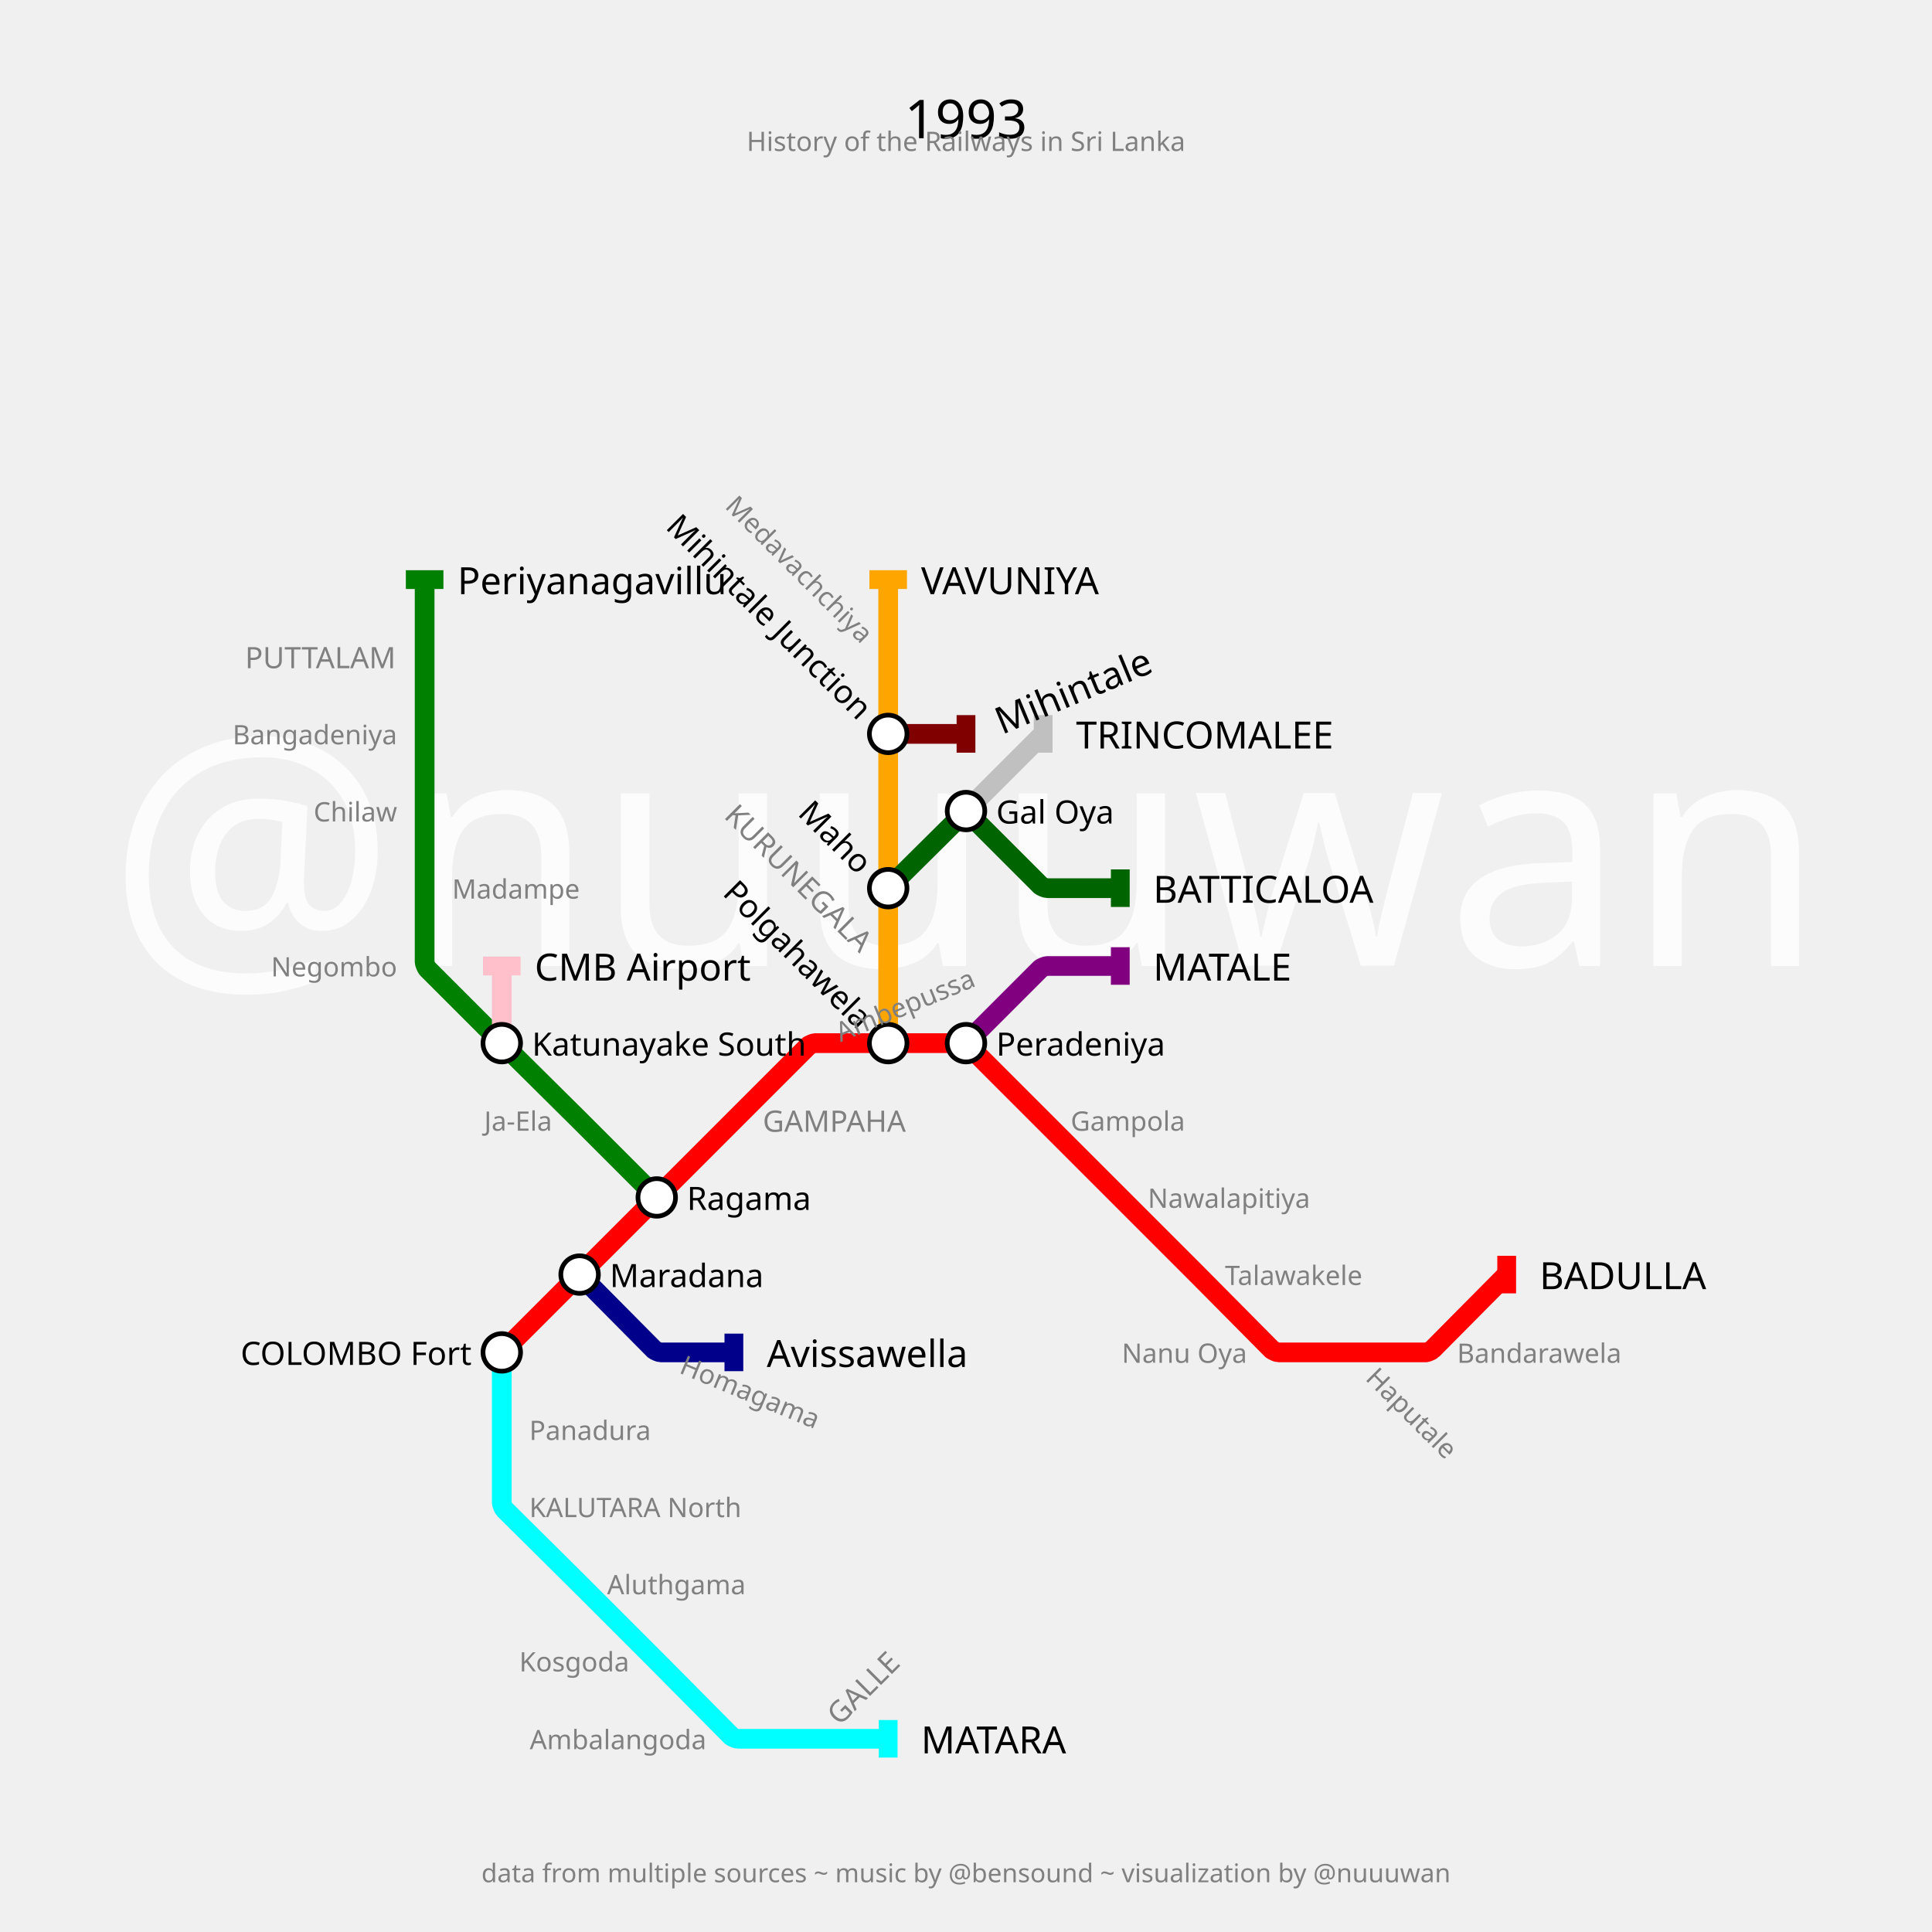
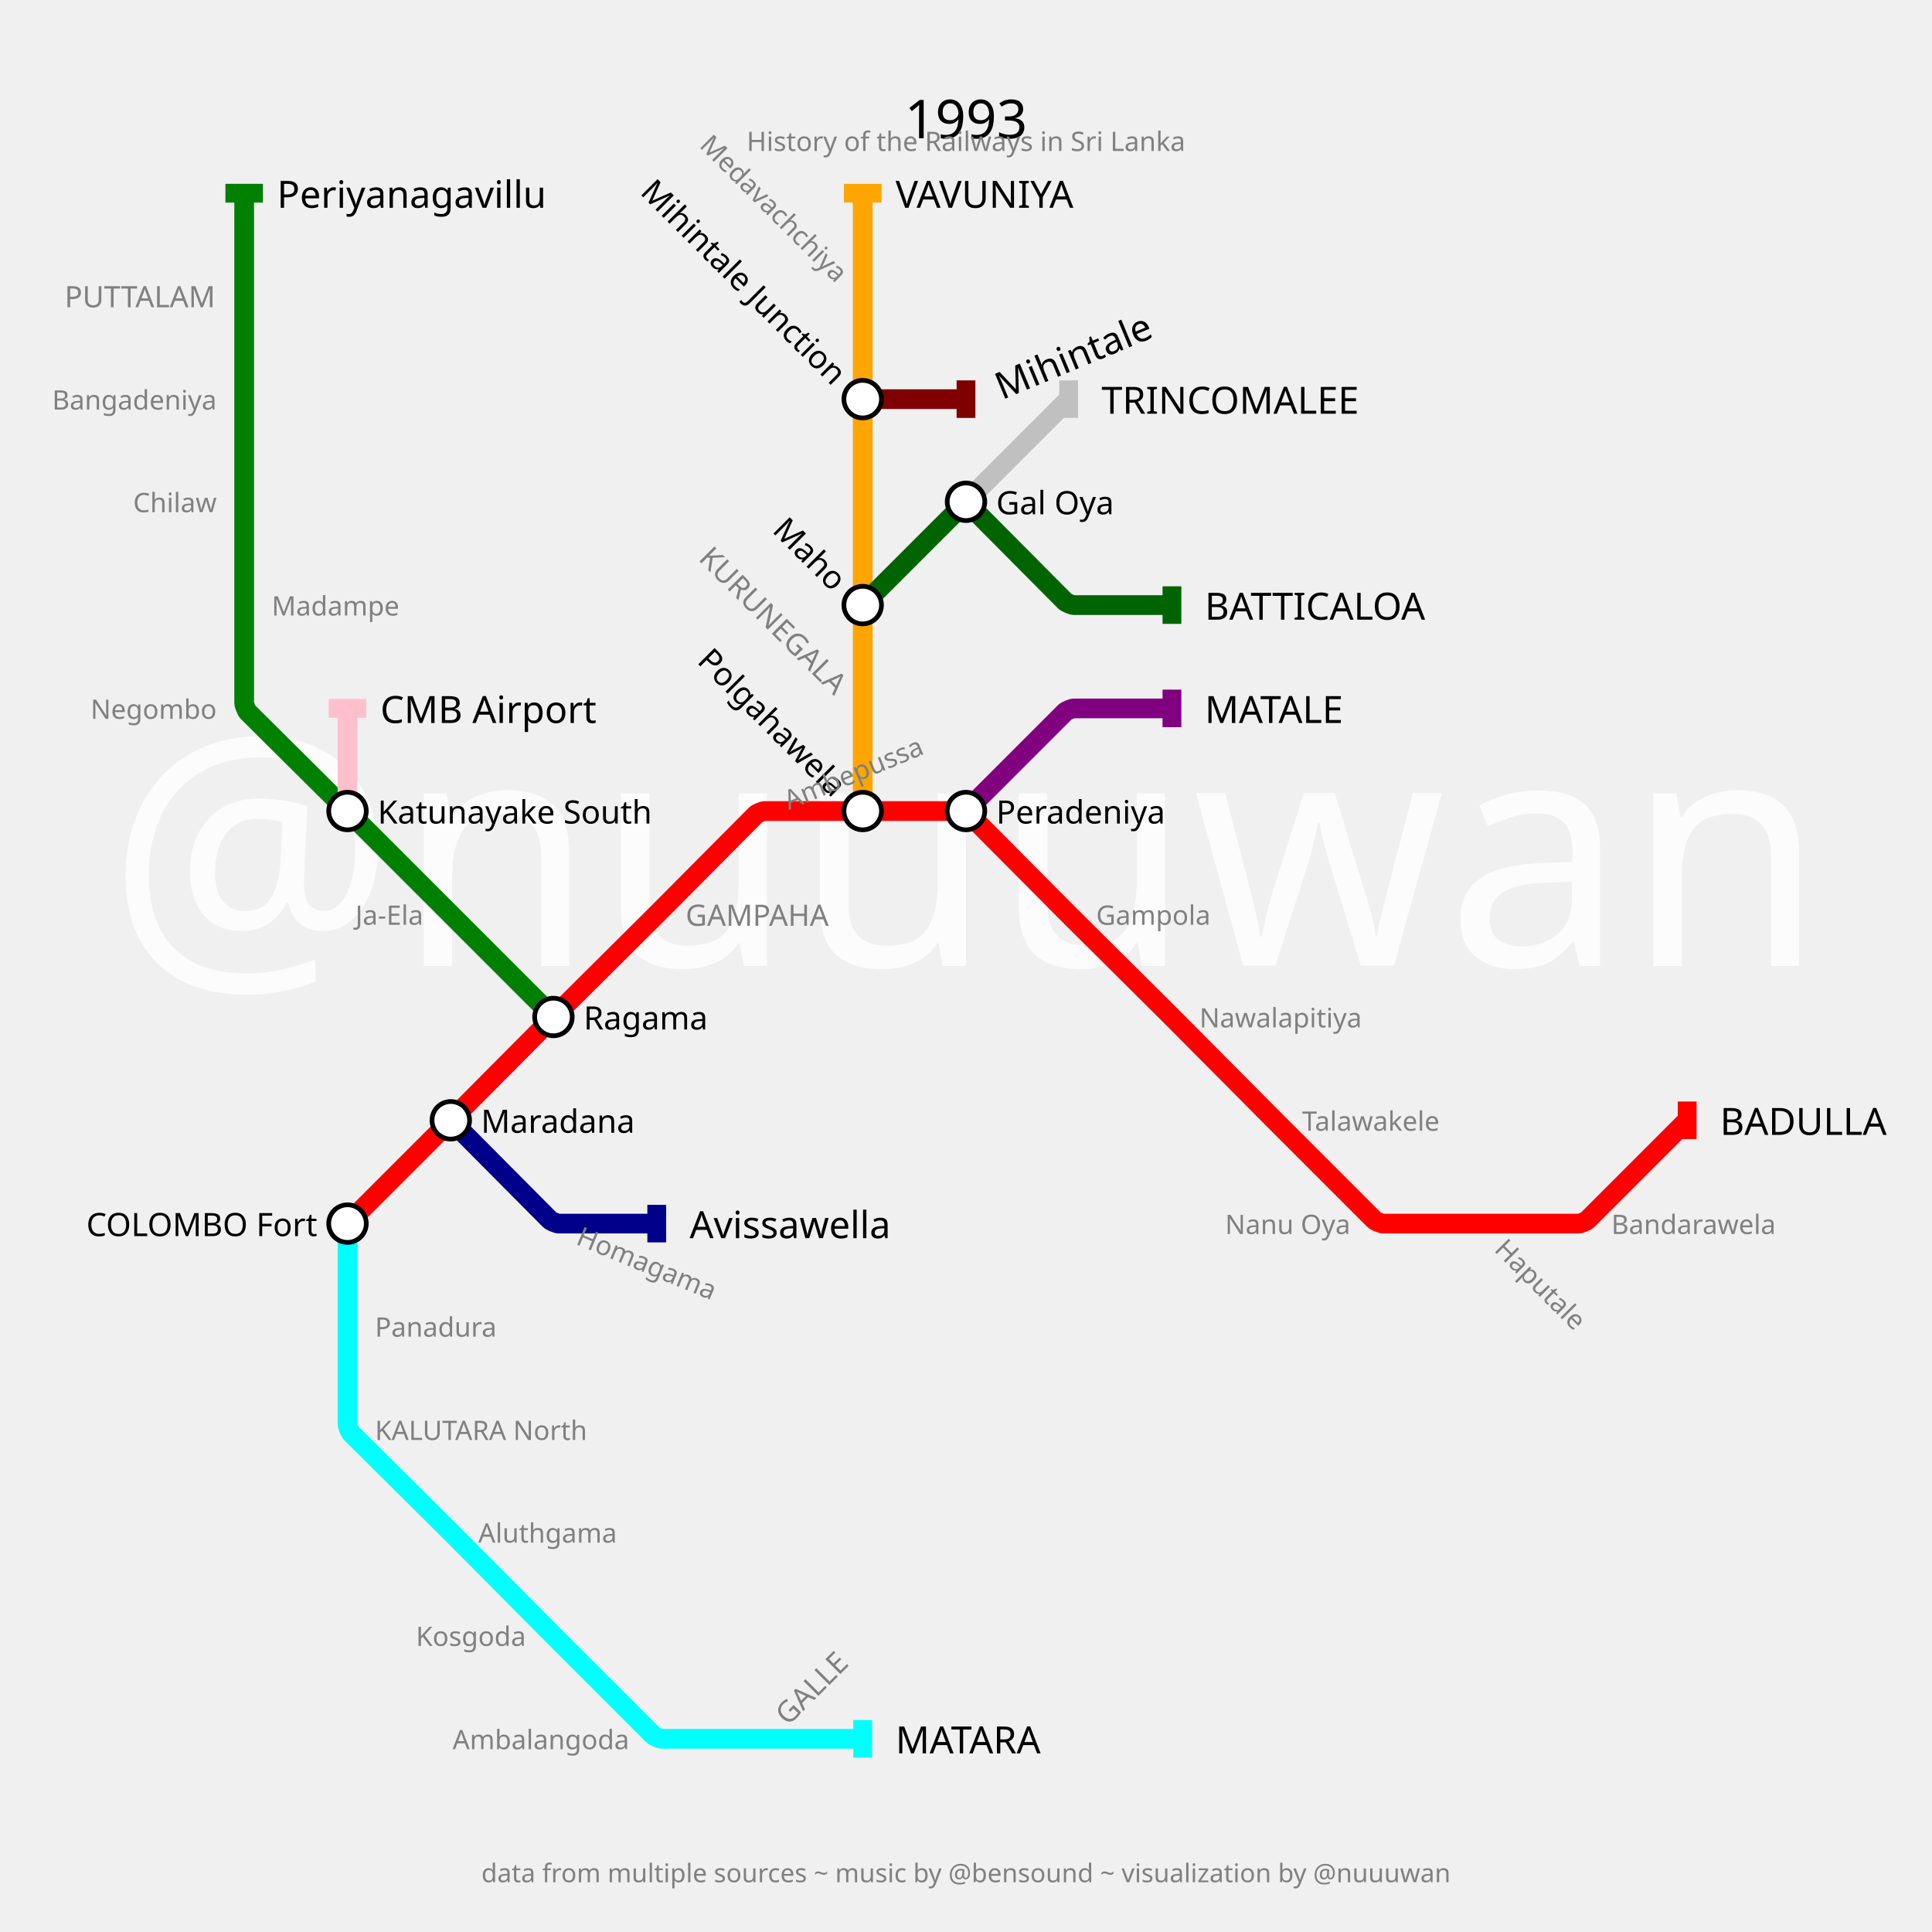
<svg xmlns="http://www.w3.org/2000/svg" width="2880" height="2880" padding="288">
  <text fill="#fcfcfc" stroke="none" font-size="480.0" font-family="p22" x="1440.0" y="1440.0" text-anchor="middle" dominant-baseline="center">@nuuuwan</text>
  <text fill="black" stroke="none" font-size="80" font-family="p22" x="1440.0" y="144.0" text-anchor="middle" dominant-baseline="hanging">1993</text>
  <text fill="gray" stroke="none" font-size="40" font-family="p22" x="1440.0" y="194.0" text-anchor="middle" dominant-baseline="hanging">History of the Railways in Sri Lanka</text>
  <text fill="gray" stroke="none" font-size="38.4" font-family="p22" x="1440.0" y="2776.0" text-anchor="middle" dominant-baseline="text-top">data from multiple sources ~ music by @bensound ~ visualization by @nuuuwan</text>
  <g>
-     <path fill="none" stroke-width="29.4" stroke-opacity="1" d="M 748.0,2016.0 L 864.0,1900.0 L 979.0,1785.0 L 1094.0,1670.0 L 1204.934,1559.066 C 1206.289,1557.711 1212.833,1555.0 1214.75,1555.0 L 1324.0,1555.0 L 1434.2,1555.0 C 1436.133,1555.0 1442.734,1557.734 1444.101,1559.101 L 1555.0,1670.0 L 1670.0,1785.0 L 1779.25,1894.25 C 1781.167,1896.167 1788.817,1903.85 1790.725,1905.775 L 1895.917,2011.881 C 1897.278,2013.254 1903.867,2016.0 1905.8,2016.0 L 2016.0,2016.0 L 2125.25,2016.0 C 2127.167,2016.0 2133.699,2013.278 2135.048,2011.917 L 2246.0,1900.0" stroke="red" />
-     <rect stroke="none" fill-opacity="1" x="2232" y="1872" width="28" height="56" fill="red" />
+     <path fill="none" stroke-width="29.4" stroke-opacity="1" d="M 518.0,1824.0 L 664.325,1677.675 C 666.883,1675.117 677.1,1664.867 679.65,1662.3 L 817.732,1523.315 C 820.155,1520.877 829.877,1511.155 832.315,1508.733 L 971.666,1370.287 C 974.111,1367.858 983.858,1358.111 986.287,1355.666 L 1126.573,1214.462 C 1128.382,1212.642 1137.133,1209.0 1139.7,1209.0 L 1286.0,1209.0 L 1432.3,1209.0 C 1434.867,1209.0 1443.618,1212.642 1445.427,1214.462 L 1585.621,1355.573 C 1588.081,1358.049 1597.951,1367.919 1600.427,1370.379 L 1739.671,1508.719 C 1742.114,1511.146 1751.854,1520.886 1754.281,1523.329 L 1892.714,1662.666 C 1895.143,1665.111 1904.873,1674.873 1907.31,1677.31 L 2048.555,1818.555 C 2050.37,1820.37 2059.133,1824.0 2061.7,1824.0 L 2208.0,1824.0 L 2353.35,1824.0 C 2355.9,1824.0 2364.606,1820.394 2366.409,1818.591 L 2515.0,1670.0" stroke="red" />
+     <rect stroke="none" fill-opacity="1" x="2501" y="1642" width="28" height="56" fill="red" />
  </g>
  <g>
-     <path fill="none" stroke-width="29.4" stroke-opacity="1" d="M 1440.0,1555.0 L 1550.934,1444.066 C 1552.289,1442.711 1558.833,1440.0 1560.75,1440.0 L 1670.0,1440.0" stroke="purple" />
-     <rect stroke="none" fill-opacity="1" x="1656" y="1412" width="28" height="56" fill="purple" />
+     <path fill="none" stroke-width="29.4" stroke-opacity="1" d="M 1440.0,1209.0 L 1587.555,1061.445 C 1589.37,1059.63 1598.133,1056.0 1600.7,1056.0 L 1747.0,1056.0" stroke="purple" />
+     <rect stroke="none" fill-opacity="1" x="1733" y="1028" width="28" height="56" fill="purple" />
  </g>
  <g>
-     <path fill="none" stroke-width="29.4" stroke-opacity="1" d="M 748.0,2016.0 L 748.0,2131.0 L 748.0,2240.25 C 748.0,2242.167 750.722,2248.699 752.083,2250.048 L 858.404,2355.452 C 860.269,2357.302 867.715,2364.715 869.572,2366.572 L 973.529,2470.529 C 975.352,2472.352 982.632,2479.663 984.448,2481.495 L 1089.952,2587.917 C 1091.301,2589.278 1097.833,2592.0 1099.75,2592.0 L 1209.0,2592.0 L 1324.0,2592.0" stroke="cyan" />
-     <rect stroke="none" fill-opacity="1" x="1310" y="2564" width="28" height="56" fill="cyan" />
+     <path fill="none" stroke-width="29.4" stroke-opacity="1" d="M 518.0,1824.0 L 518.0,1977.0 L 518.0,2123.3 C 518.0,2125.867 521.642,2134.618 523.462,2136.427 L 664.573,2276.621 C 667.049,2279.081 676.919,2288.951 679.379,2291.427 L 817.719,2430.671 C 820.146,2433.114 829.87,2442.87 832.305,2445.305 L 973.591,2586.591 C 975.394,2588.394 984.1,2592.0 986.65,2592.0 L 1132.0,2592.0 L 1286.0,2592.0" stroke="cyan" />
+     <rect stroke="none" fill-opacity="1" x="1272" y="2564" width="28" height="56" fill="cyan" />
  </g>
  <g>
-     <path fill="none" stroke-width="29.4" stroke-opacity="1" d="M 1324.0,1555.0 L 1324.0,1440.0 L 1324.0,1324.0 L 1324.0,1209.0 L 1324.0,1094.0 L 1324.0,979.0 L 1324.0,864.0" stroke="orange" />
-     <rect stroke="none" fill-opacity="1" x="1296" y="850" width="56" height="28" fill="orange" />
+     <path fill="none" stroke-width="29.4" stroke-opacity="1" d="M 1286.0,1209.0 L 1286.0,1056.0 L 1286.0,902.0 L 1286.0,748.0 L 1286.0,595.0 L 1286.0,441.0 L 1286.0,288.0" stroke="orange" />
+     <rect stroke="none" fill-opacity="1" x="1258" y="274" width="56" height="28" fill="orange" />
  </g>
  <g>
-     <path fill="none" stroke-width="29.4" stroke-opacity="1" d="M 864.0,1900.0 L 974.952,2011.917 C 976.301,2013.278 982.833,2016.0 984.75,2016.0 L 1094.0,2016.0" stroke="darkblue" />
-     <rect stroke="none" fill-opacity="1" x="1080" y="1988" width="28" height="56" fill="darkblue" />
+     <path fill="none" stroke-width="29.4" stroke-opacity="1" d="M 672.0,1670.0 L 819.573,1818.538 C 821.382,1820.358 830.133,1824.0 832.7,1824.0 L 979.0,1824.0" stroke="darkblue" />
+     <rect stroke="none" fill-opacity="1" x="965" y="1796" width="28" height="56" fill="darkblue" />
  </g>
  <g>
-     <path fill="none" stroke-width="29.4" stroke-opacity="1" d="M 979.0,1785.0 L 869.75,1675.75 C 867.833,1673.833 860.15,1666.183 858.225,1664.275 L 753.511,1560.464 C 751.674,1558.642 744.342,1551.342 742.512,1549.512 L 637.101,1444.101 C 635.734,1442.734 633.0,1436.133 633.0,1434.2 L 633.0,1324.0 L 633.0,1209.0 L 633.0,1094.0 L 633.0,979.0 L 633.0,864.0" stroke="green" />
-     <rect stroke="none" fill-opacity="1" x="605" y="850" width="56" height="28" fill="green" />
+     <path fill="none" stroke-width="29.4" stroke-opacity="1" d="M 825.0,1516.0 L 672.0,1363.0 L 525.675,1216.675 C 523.117,1214.117 512.867,1203.9 510.3,1201.35 L 369.462,1061.427 C 367.642,1059.618 364.0,1050.867 364.0,1048.3 L 364.0,902.0 L 364.0,748.0 L 364.0,595.0 L 364.0,441.0 L 364.0,288.0" stroke="green" />
+     <rect stroke="none" fill-opacity="1" x="336" y="274" width="56" height="28" fill="green" />
  </g>
  <g>
-     <path fill="none" stroke-width="29.4" stroke-opacity="1" d="M 1324.0,1324.0 L 1434.225,1214.725 C 1436.15,1212.817 1443.833,1212.833 1445.75,1214.75 L 1550.934,1319.934 C 1552.289,1321.289 1558.833,1324.0 1560.75,1324.0 L 1670.0,1324.0" stroke="darkgreen" />
-     <rect stroke="none" fill-opacity="1" x="1656" y="1296" width="28" height="56" fill="darkgreen" />
+     <path fill="none" stroke-width="29.4" stroke-opacity="1" d="M 1286.0,902.0 L 1432.325,755.675 C 1434.883,753.117 1445.1,753.133 1447.65,755.7 L 1587.573,896.538 C 1589.382,898.358 1598.133,902.0 1600.7,902.0 L 1747.0,902.0" stroke="darkgreen" />
+     <rect stroke="none" fill-opacity="1" x="1733" y="874" width="28" height="56" fill="darkgreen" />
  </g>
  <g>
-     <path fill="none" stroke-width="29.4" stroke-opacity="1" d="M 1440.0,1209.0 L 1555.0,1094.0" stroke="silver" />
-     <rect stroke="none" fill-opacity="1" x="1541" y="1066" width="28" height="56" fill="silver" />
+     <path fill="none" stroke-width="29.4" stroke-opacity="1" d="M 1440.0,748.0 L 1593.0,595.0" stroke="silver" />
+     <rect stroke="none" fill-opacity="1" x="1579" y="567" width="28" height="56" fill="silver" />
  </g>
  <g>
-     <path fill="none" stroke-width="29.4" stroke-opacity="1" d="M 748.0,1555.0 L 748.0,1440.0" stroke="pink" />
-     <rect stroke="none" fill-opacity="1" x="720" y="1426" width="56" height="28" fill="pink" />
+     <path fill="none" stroke-width="29.4" stroke-opacity="1" d="M 518.0,1209.0 L 518.0,1056.0" stroke="pink" />
+     <rect stroke="none" fill-opacity="1" x="490" y="1042" width="56" height="28" fill="pink" />
  </g>
  <g>
-     <path fill="none" stroke-width="29.4" stroke-opacity="1" d="M 1324.0,1094.0 L 1440.0,1094.0" stroke="maroon" />
-     <rect stroke="none" fill-opacity="1" x="1426" y="1066" width="28" height="56" fill="maroon" />
+     <path fill="none" stroke-width="29.4" stroke-opacity="1" d="M 1286.0,595.0 L 1440.0,595.0" stroke="maroon" />
+     <rect stroke="none" fill-opacity="1" x="1426" y="567" width="28" height="56" fill="maroon" />
  </g>
  <g>
-     <text fill="black" stroke="none" font-size="56.0" font-family="p22" font-weight="100" text-anchor="start" dominant-baseline="central" x="2295.0" y="1900" transform="translate(2246,1900) rotate(0) translate(-2246,-1900)">BADULLA</text>
+     <text fill="black" stroke="none" font-size="56.0" font-family="p22" font-weight="100" text-anchor="start" dominant-baseline="central" x="2564.0" y="1670" transform="translate(2515,1670) rotate(0) translate(-2515,-1670)">BADULLA</text>
  </g>
  <g>
-     <text fill="black" stroke="none" font-size="56.0" font-family="p22" font-weight="100" text-anchor="start" dominant-baseline="central" x="1719.0" y="1440" transform="translate(1670,1440) rotate(0) translate(-1670,-1440)">MATALE</text>
+     <text fill="black" stroke="none" font-size="56.0" font-family="p22" font-weight="100" text-anchor="start" dominant-baseline="central" x="1796.0" y="1056" transform="translate(1747,1056) rotate(0) translate(-1747,-1056)">MATALE</text>
  </g>
  <g>
-     <text fill="black" stroke="none" font-size="56.0" font-family="p22" font-weight="100" text-anchor="start" dominant-baseline="central" x="1373.0" y="2592" transform="translate(1324,2592) rotate(0) translate(-1324,-2592)">MATARA</text>
+     <text fill="black" stroke="none" font-size="56.0" font-family="p22" font-weight="100" text-anchor="start" dominant-baseline="central" x="1335.0" y="2592" transform="translate(1286,2592) rotate(0) translate(-1286,-2592)">MATARA</text>
  </g>
  <g>
-     <text fill="black" stroke="none" font-size="56.0" font-family="p22" font-weight="100" text-anchor="start" dominant-baseline="central" x="1373.0" y="864" transform="translate(1324,864) rotate(0) translate(-1324,-864)">VAVUNIYA</text>
+     <text fill="black" stroke="none" font-size="56.0" font-family="p22" font-weight="100" text-anchor="start" dominant-baseline="central" x="1335.0" y="288" transform="translate(1286,288) rotate(0) translate(-1286,-288)">VAVUNIYA</text>
  </g>
  <g>
-     <text fill="black" stroke="none" font-size="56.0" font-family="p22" font-weight="100" text-anchor="start" dominant-baseline="central" x="1143.0" y="2016" transform="translate(1094,2016) rotate(0) translate(-1094,-2016)">Avissawella</text>
+     <text fill="black" stroke="none" font-size="56.0" font-family="p22" font-weight="100" text-anchor="start" dominant-baseline="central" x="1028.0" y="1824" transform="translate(979,1824) rotate(0) translate(-979,-1824)">Avissawella</text>
  </g>
  <g>
-     <text fill="black" stroke="none" font-size="56.0" font-family="p22" font-weight="100" text-anchor="start" dominant-baseline="central" x="682.0" y="864" transform="translate(633,864) rotate(0) translate(-633,-864)">Periyanagavillu</text>
+     <text fill="black" stroke="none" font-size="56.0" font-family="p22" font-weight="100" text-anchor="start" dominant-baseline="central" x="413.0" y="288" transform="translate(364,288) rotate(0) translate(-364,-288)">Periyanagavillu</text>
  </g>
  <g>
-     <text fill="black" stroke="none" font-size="56.0" font-family="p22" font-weight="100" text-anchor="start" dominant-baseline="central" x="1719.0" y="1324" transform="translate(1670,1324) rotate(0) translate(-1670,-1324)">BATTICALOA</text>
+     <text fill="black" stroke="none" font-size="56.0" font-family="p22" font-weight="100" text-anchor="start" dominant-baseline="central" x="1796.0" y="902" transform="translate(1747,902) rotate(0) translate(-1747,-902)">BATTICALOA</text>
  </g>
  <g>
-     <text fill="black" stroke="none" font-size="56.0" font-family="p22" font-weight="100" text-anchor="start" dominant-baseline="central" x="1604.0" y="1094" transform="translate(1555,1094) rotate(0) translate(-1555,-1094)">TRINCOMALEE</text>
+     <text fill="black" stroke="none" font-size="56.0" font-family="p22" font-weight="100" text-anchor="start" dominant-baseline="central" x="1642.0" y="595" transform="translate(1593,595) rotate(0) translate(-1593,-595)">TRINCOMALEE</text>
  </g>
  <g>
-     <text fill="black" stroke="none" font-size="56.0" font-family="p22" font-weight="100" text-anchor="start" dominant-baseline="central" x="797.0" y="1440" transform="translate(748,1440) rotate(0) translate(-748,-1440)">CMB Airport</text>
+     <text fill="black" stroke="none" font-size="56.0" font-family="p22" font-weight="100" text-anchor="start" dominant-baseline="central" x="567.0" y="1056" transform="translate(518,1056) rotate(0) translate(-518,-1056)">CMB Airport</text>
  </g>
  <g>
-     <text fill="black" stroke="none" font-size="56.0" font-family="p22" font-weight="100" text-anchor="start" dominant-baseline="central" x="1489.0" y="1094" transform="translate(1440,1094) rotate(-22.5) translate(-1440,-1094)">Mihintale</text>
+     <text fill="black" stroke="none" font-size="56.0" font-family="p22" font-weight="100" text-anchor="start" dominant-baseline="central" x="1489.0" y="595" transform="translate(1440,595) rotate(-22.5) translate(-1440,-595)">Mihintale</text>
  </g>
  <g>
-     <circle r="28" fill="white" stroke="black" stroke-width="7.0" cx="748" cy="2016" />
-     <text fill="black" stroke="none" font-size="48.0" font-family="p22" font-weight="100" text-anchor="end" dominant-baseline="central" x="703.0" y="2016" transform="translate(748,2016) rotate(0) translate(-748,-2016)">COLOMBO Fort</text>
+     <circle r="28" fill="white" stroke="black" stroke-width="7.0" cx="518" cy="1824" />
+     <text fill="black" stroke="none" font-size="48.0" font-family="p22" font-weight="100" text-anchor="end" dominant-baseline="central" x="473.0" y="1824" transform="translate(518,1824) rotate(0) translate(-518,-1824)">COLOMBO Fort</text>
  </g>
  <g>
-     <circle r="28" fill="white" stroke="black" stroke-width="7.0" cx="864" cy="1900" />
-     <text fill="black" stroke="none" font-size="48.0" font-family="p22" font-weight="100" text-anchor="start" dominant-baseline="central" x="909.0" y="1900" transform="translate(864,1900) rotate(0) translate(-864,-1900)">Maradana</text>
+     <circle r="28" fill="white" stroke="black" stroke-width="7.0" cx="672" cy="1670" />
+     <text fill="black" stroke="none" font-size="48.0" font-family="p22" font-weight="100" text-anchor="start" dominant-baseline="central" x="717.0" y="1670" transform="translate(672,1670) rotate(0) translate(-672,-1670)">Maradana</text>
  </g>
  <g>
-     <circle r="28" fill="white" stroke="black" stroke-width="7.0" cx="979" cy="1785" />
-     <text fill="black" stroke="none" font-size="48.0" font-family="p22" font-weight="100" text-anchor="start" dominant-baseline="central" x="1024.0" y="1785" transform="translate(979,1785) rotate(0) translate(-979,-1785)">Ragama</text>
+     <circle r="28" fill="white" stroke="black" stroke-width="7.0" cx="825" cy="1516" />
+     <text fill="black" stroke="none" font-size="48.0" font-family="p22" font-weight="100" text-anchor="start" dominant-baseline="central" x="870.0" y="1516" transform="translate(825,1516) rotate(0) translate(-825,-1516)">Ragama</text>
  </g>
  <g>
-     <circle r="28" fill="white" stroke="black" stroke-width="7.0" cx="1324" cy="1555" />
-     <text fill="black" stroke="none" font-size="48.0" font-family="p22" font-weight="100" text-anchor="end" dominant-baseline="central" x="1279.0" y="1555" transform="translate(1324,1555) rotate(45) translate(-1324,-1555)">Polgahawela</text>
-   </g>
-   <g>
-     <circle r="28" fill="white" stroke="black" stroke-width="7.0" cx="1440" cy="1555" />
-     <text fill="black" stroke="none" font-size="48.0" font-family="p22" font-weight="100" text-anchor="start" dominant-baseline="central" x="1485.0" y="1555" transform="translate(1440,1555) rotate(0) translate(-1440,-1555)">Peradeniya</text>
-   </g>
-   <g>
-     <circle r="28" fill="white" stroke="black" stroke-width="7.0" cx="1324" cy="1324" />
-     <text fill="black" stroke="none" font-size="48.0" font-family="p22" font-weight="100" text-anchor="end" dominant-baseline="central" x="1279.0" y="1324" transform="translate(1324,1324) rotate(45) translate(-1324,-1324)">Maho</text>
-   </g>
-   <g>
-     <circle r="28" fill="white" stroke="black" stroke-width="7.0" cx="1324" cy="1094" />
-     <text fill="black" stroke="none" font-size="48.0" font-family="p22" font-weight="100" text-anchor="end" dominant-baseline="central" x="1279.0" y="1094" transform="translate(1324,1094) rotate(45) translate(-1324,-1094)">Mihintale Junction</text>
-   </g>
-   <g>
-     <circle r="28" fill="white" stroke="black" stroke-width="7.0" cx="748" cy="1555" />
-     <text fill="black" stroke="none" font-size="48.0" font-family="p22" font-weight="100" text-anchor="start" dominant-baseline="central" x="793.0" y="1555" transform="translate(748,1555) rotate(0) translate(-748,-1555)">Katunayake South</text>
+     <circle r="28" fill="white" stroke="black" stroke-width="7.0" cx="1286" cy="1209" />
+     <text fill="black" stroke="none" font-size="48.0" font-family="p22" font-weight="100" text-anchor="end" dominant-baseline="central" x="1241.0" y="1209" transform="translate(1286,1209) rotate(45) translate(-1286,-1209)">Polgahawela</text>
  </g>
  <g>
    <circle r="28" fill="white" stroke="black" stroke-width="7.0" cx="1440" cy="1209" />
-     <text fill="black" stroke="none" font-size="48.0" font-family="p22" font-weight="100" text-anchor="start" dominant-baseline="central" x="1485.0" y="1209" transform="translate(1440,1209) rotate(0) translate(-1440,-1209)">Gal Oya</text>
+     <text fill="black" stroke="none" font-size="48.0" font-family="p22" font-weight="100" text-anchor="start" dominant-baseline="central" x="1485.0" y="1209" transform="translate(1440,1209) rotate(0) translate(-1440,-1209)">Peradeniya</text>
  </g>
  <g>
-     <text fill="gray" stroke="none" font-size="44.0" font-family="p22" font-weight="100" text-anchor="start" dominant-baseline="central" x="1137.0" y="1670" transform="translate(1094,1670) rotate(0) translate(-1094,-1670)">GAMPAHA</text>
+     <circle r="28" fill="white" stroke="black" stroke-width="7.0" cx="1286" cy="902" />
+     <text fill="black" stroke="none" font-size="48.0" font-family="p22" font-weight="100" text-anchor="end" dominant-baseline="central" x="1241.0" y="902" transform="translate(1286,902) rotate(45) translate(-1286,-902)">Maho</text>
+   </g>
+   <g>
+     <circle r="28" fill="white" stroke="black" stroke-width="7.0" cx="1286" cy="595" />
+     <text fill="black" stroke="none" font-size="48.0" font-family="p22" font-weight="100" text-anchor="end" dominant-baseline="central" x="1241.0" y="595" transform="translate(1286,595) rotate(45) translate(-1286,-595)">Mihintale Junction</text>
+   </g>
+   <g>
+     <circle r="28" fill="white" stroke="black" stroke-width="7.0" cx="518" cy="1209" />
+     <text fill="black" stroke="none" font-size="48.0" font-family="p22" font-weight="100" text-anchor="start" dominant-baseline="central" x="563.0" y="1209" transform="translate(518,1209) rotate(0) translate(-518,-1209)">Katunayake South</text>
+   </g>
+   <g>
+     <circle r="28" fill="white" stroke="black" stroke-width="7.0" cx="1440" cy="748" />
+     <text fill="black" stroke="none" font-size="48.0" font-family="p22" font-weight="100" text-anchor="start" dominant-baseline="central" x="1485.0" y="748" transform="translate(1440,748) rotate(0) translate(-1440,-748)">Gal Oya</text>
+   </g>
+   <g>
+     <text fill="gray" stroke="none" font-size="44.0" font-family="p22" font-weight="100" text-anchor="start" dominant-baseline="central" x="1022.0" y="1363" transform="translate(979,1363) rotate(0) translate(-979,-1363)">GAMPAHA</text>
  </g>
  <g />
  <g>
-     <text fill="gray" stroke="none" font-size="44.0" font-family="p22" font-weight="100" text-anchor="start" dominant-baseline="central" x="1252.0" y="2592" transform="translate(1209,2592) rotate(-45) translate(-1209,-2592)">GALLE</text>
+     <text fill="gray" stroke="none" font-size="44.0" font-family="p22" font-weight="100" text-anchor="start" dominant-baseline="central" x="1175.0" y="2592" transform="translate(1132,2592) rotate(-45) translate(-1132,-2592)">GALLE</text>
  </g>
  <g>
-     <text fill="gray" stroke="none" font-size="44.0" font-family="p22" font-weight="100" text-anchor="end" dominant-baseline="central" x="1281.0" y="1440" transform="translate(1324,1440) rotate(45) translate(-1324,-1440)">KURUNEGALA</text>
+     <text fill="gray" stroke="none" font-size="44.0" font-family="p22" font-weight="100" text-anchor="end" dominant-baseline="central" x="1243.0" y="1056" transform="translate(1286,1056) rotate(45) translate(-1286,-1056)">KURUNEGALA</text>
  </g>
  <g />
  <g>
-     <text fill="gray" stroke="none" font-size="44.0" font-family="p22" font-weight="100" text-anchor="end" dominant-baseline="central" x="590.0" y="979" transform="translate(633,979) rotate(0) translate(-633,-979)">PUTTALAM</text>
+     <text fill="gray" stroke="none" font-size="44.0" font-family="p22" font-weight="100" text-anchor="end" dominant-baseline="central" x="321.0" y="441" transform="translate(364,441) rotate(0) translate(-364,-441)">PUTTALAM</text>
  </g>
  <g />
  <g>
-     <text fill="gray" stroke="none" font-size="40" font-family="p22" font-weight="100" text-anchor="start" dominant-baseline="central" x="1250.0" y="1555" transform="translate(1209,1555) rotate(-22.5) translate(-1209,-1555)">Ambepussa</text>
+     <text fill="gray" stroke="none" font-size="40" font-family="p22" font-weight="100" text-anchor="start" dominant-baseline="central" x="1173.0" y="1209" transform="translate(1132,1209) rotate(-22.5) translate(-1132,-1209)">Ambepussa</text>
  </g>
  <g>
-     <text fill="gray" stroke="none" font-size="40" font-family="p22" font-weight="100" text-anchor="start" dominant-baseline="central" x="1596.0" y="1670" transform="translate(1555,1670) rotate(0) translate(-1555,-1670)">Gampola</text>
+     <text fill="gray" stroke="none" font-size="40" font-family="p22" font-weight="100" text-anchor="start" dominant-baseline="central" x="1634.0" y="1363" transform="translate(1593,1363) rotate(0) translate(-1593,-1363)">Gampola</text>
  </g>
  <g>
-     <text fill="gray" stroke="none" font-size="40" font-family="p22" font-weight="100" text-anchor="start" dominant-baseline="central" x="1711.0" y="1785" transform="translate(1670,1785) rotate(0) translate(-1670,-1785)">Nawalapitiya</text>
+     <text fill="gray" stroke="none" font-size="40" font-family="p22" font-weight="100" text-anchor="start" dominant-baseline="central" x="1788.0" y="1516" transform="translate(1747,1516) rotate(0) translate(-1747,-1516)">Nawalapitiya</text>
  </g>
  <g>
-     <text fill="gray" stroke="none" font-size="40" font-family="p22" font-weight="100" text-anchor="start" dominant-baseline="central" x="1826.0" y="1900" transform="translate(1785,1900) rotate(0) translate(-1785,-1900)">Talawakele</text>
+     <text fill="gray" stroke="none" font-size="40" font-family="p22" font-weight="100" text-anchor="start" dominant-baseline="central" x="1941.0" y="1670" transform="translate(1900,1670) rotate(0) translate(-1900,-1670)">Talawakele</text>
  </g>
  <g>
-     <text fill="gray" stroke="none" font-size="40" font-family="p22" font-weight="100" text-anchor="end" dominant-baseline="central" x="1859.0" y="2016" transform="translate(1900,2016) rotate(0) translate(-1900,-2016)">Nanu Oya</text>
+     <text fill="gray" stroke="none" font-size="40" font-family="p22" font-weight="100" text-anchor="end" dominant-baseline="central" x="2013.0" y="1824" transform="translate(2054,1824) rotate(0) translate(-2054,-1824)">Nanu Oya</text>
  </g>
  <g>
-     <text fill="gray" stroke="none" font-size="40" font-family="p22" font-weight="100" text-anchor="start" dominant-baseline="central" x="2057.0" y="2016" transform="translate(2016,2016) rotate(-315) translate(-2016,-2016)">Haputale</text>
+     <text fill="gray" stroke="none" font-size="40" font-family="p22" font-weight="100" text-anchor="start" dominant-baseline="central" x="2249.0" y="1824" transform="translate(2208,1824) rotate(-315) translate(-2208,-1824)">Haputale</text>
  </g>
  <g>
-     <text fill="gray" stroke="none" font-size="40" font-family="p22" font-weight="100" text-anchor="start" dominant-baseline="central" x="2172.0" y="2016" transform="translate(2131,2016) rotate(0) translate(-2131,-2016)">Bandarawela</text>
+     <text fill="gray" stroke="none" font-size="40" font-family="p22" font-weight="100" text-anchor="start" dominant-baseline="central" x="2402.0" y="1824" transform="translate(2361,1824) rotate(0) translate(-2361,-1824)">Bandarawela</text>
  </g>
  <g>
-     <text fill="gray" stroke="none" font-size="40" font-family="p22" font-weight="100" text-anchor="start" dominant-baseline="central" x="789.0" y="2131" transform="translate(748,2131) rotate(0) translate(-748,-2131)">Panadura</text>
+     <text fill="gray" stroke="none" font-size="40" font-family="p22" font-weight="100" text-anchor="start" dominant-baseline="central" x="559.0" y="1977" transform="translate(518,1977) rotate(0) translate(-518,-1977)">Panadura</text>
  </g>
  <g>
-     <text fill="gray" stroke="none" font-size="40" font-family="p22" font-weight="100" text-anchor="start" dominant-baseline="central" x="789.0" y="2246" transform="translate(748,2246) rotate(0) translate(-748,-2246)">KALUTARA North</text>
+     <text fill="gray" stroke="none" font-size="40" font-family="p22" font-weight="100" text-anchor="start" dominant-baseline="central" x="559.0" y="2131" transform="translate(518,2131) rotate(0) translate(-518,-2131)">KALUTARA North</text>
  </g>
  <g>
-     <text fill="gray" stroke="none" font-size="40" font-family="p22" font-weight="100" text-anchor="start" dominant-baseline="central" x="905.0" y="2361" transform="translate(864,2361) rotate(0) translate(-864,-2361)">Aluthgama</text>
+     <text fill="gray" stroke="none" font-size="40" font-family="p22" font-weight="100" text-anchor="start" dominant-baseline="central" x="713.0" y="2284" transform="translate(672,2284) rotate(0) translate(-672,-2284)">Aluthgama</text>
  </g>
  <g>
-     <text fill="gray" stroke="none" font-size="40" font-family="p22" font-weight="100" text-anchor="end" dominant-baseline="central" x="938.0" y="2476" transform="translate(979,2476) rotate(0) translate(-979,-2476)">Kosgoda</text>
+     <text fill="gray" stroke="none" font-size="40" font-family="p22" font-weight="100" text-anchor="end" dominant-baseline="central" x="784.0" y="2438" transform="translate(825,2438) rotate(0) translate(-825,-2438)">Kosgoda</text>
  </g>
  <g>
-     <text fill="gray" stroke="none" font-size="40" font-family="p22" font-weight="100" text-anchor="end" dominant-baseline="central" x="1053.0" y="2592" transform="translate(1094,2592) rotate(0) translate(-1094,-2592)">Ambalangoda</text>
+     <text fill="gray" stroke="none" font-size="40" font-family="p22" font-weight="100" text-anchor="end" dominant-baseline="central" x="938.0" y="2592" transform="translate(979,2592) rotate(0) translate(-979,-2592)">Ambalangoda</text>
  </g>
  <g>
-     <text fill="gray" stroke="none" font-size="40" font-family="p22" font-weight="100" text-anchor="end" dominant-baseline="central" x="1283.0" y="979" transform="translate(1324,979) rotate(45) translate(-1324,-979)">Medavachchiya</text>
+     <text fill="gray" stroke="none" font-size="40" font-family="p22" font-weight="100" text-anchor="end" dominant-baseline="central" x="1245.0" y="441" transform="translate(1286,441) rotate(45) translate(-1286,-441)">Medavachchiya</text>
  </g>
  <g>
-     <text fill="gray" stroke="none" font-size="40" font-family="p22" font-weight="100" text-anchor="start" dominant-baseline="central" x="1020.0" y="2016" transform="translate(979,2016) rotate(-337.5) translate(-979,-2016)">Homagama</text>
+     <text fill="gray" stroke="none" font-size="40" font-family="p22" font-weight="100" text-anchor="start" dominant-baseline="central" x="866.0" y="1824" transform="translate(825,1824) rotate(-337.5) translate(-825,-1824)">Homagama</text>
  </g>
  <g>
-     <text fill="gray" stroke="none" font-size="40" font-family="p22" font-weight="100" text-anchor="end" dominant-baseline="central" x="823.0" y="1670" transform="translate(864,1670) rotate(0) translate(-864,-1670)">Ja-Ela</text>
+     <text fill="gray" stroke="none" font-size="40" font-family="p22" font-weight="100" text-anchor="end" dominant-baseline="central" x="631.0" y="1363" transform="translate(672,1363) rotate(0) translate(-672,-1363)">Ja-Ela</text>
  </g>
  <g>
-     <text fill="gray" stroke="none" font-size="40" font-family="p22" font-weight="100" text-anchor="end" dominant-baseline="central" x="592.0" y="1440" transform="translate(633,1440) rotate(0) translate(-633,-1440)">Negombo</text>
+     <text fill="gray" stroke="none" font-size="40" font-family="p22" font-weight="100" text-anchor="end" dominant-baseline="central" x="323.0" y="1056" transform="translate(364,1056) rotate(0) translate(-364,-1056)">Negombo</text>
  </g>
  <g>
-     <text fill="gray" stroke="none" font-size="40" font-family="p22" font-weight="100" text-anchor="start" dominant-baseline="central" x="674.0" y="1324" transform="translate(633,1324) rotate(0) translate(-633,-1324)">Madampe</text>
+     <text fill="gray" stroke="none" font-size="40" font-family="p22" font-weight="100" text-anchor="start" dominant-baseline="central" x="405.0" y="902" transform="translate(364,902) rotate(0) translate(-364,-902)">Madampe</text>
  </g>
  <g>
-     <text fill="gray" stroke="none" font-size="40" font-family="p22" font-weight="100" text-anchor="end" dominant-baseline="central" x="592.0" y="1209" transform="translate(633,1209) rotate(0) translate(-633,-1209)">Chilaw</text>
+     <text fill="gray" stroke="none" font-size="40" font-family="p22" font-weight="100" text-anchor="end" dominant-baseline="central" x="323.0" y="748" transform="translate(364,748) rotate(0) translate(-364,-748)">Chilaw</text>
  </g>
  <g>
-     <text fill="gray" stroke="none" font-size="40" font-family="p22" font-weight="100" text-anchor="end" dominant-baseline="central" x="592.0" y="1094" transform="translate(633,1094) rotate(0) translate(-633,-1094)">Bangadeniya</text>
+     <text fill="gray" stroke="none" font-size="40" font-family="p22" font-weight="100" text-anchor="end" dominant-baseline="central" x="323.0" y="595" transform="translate(364,595) rotate(0) translate(-364,-595)">Bangadeniya</text>
  </g>
</svg>
